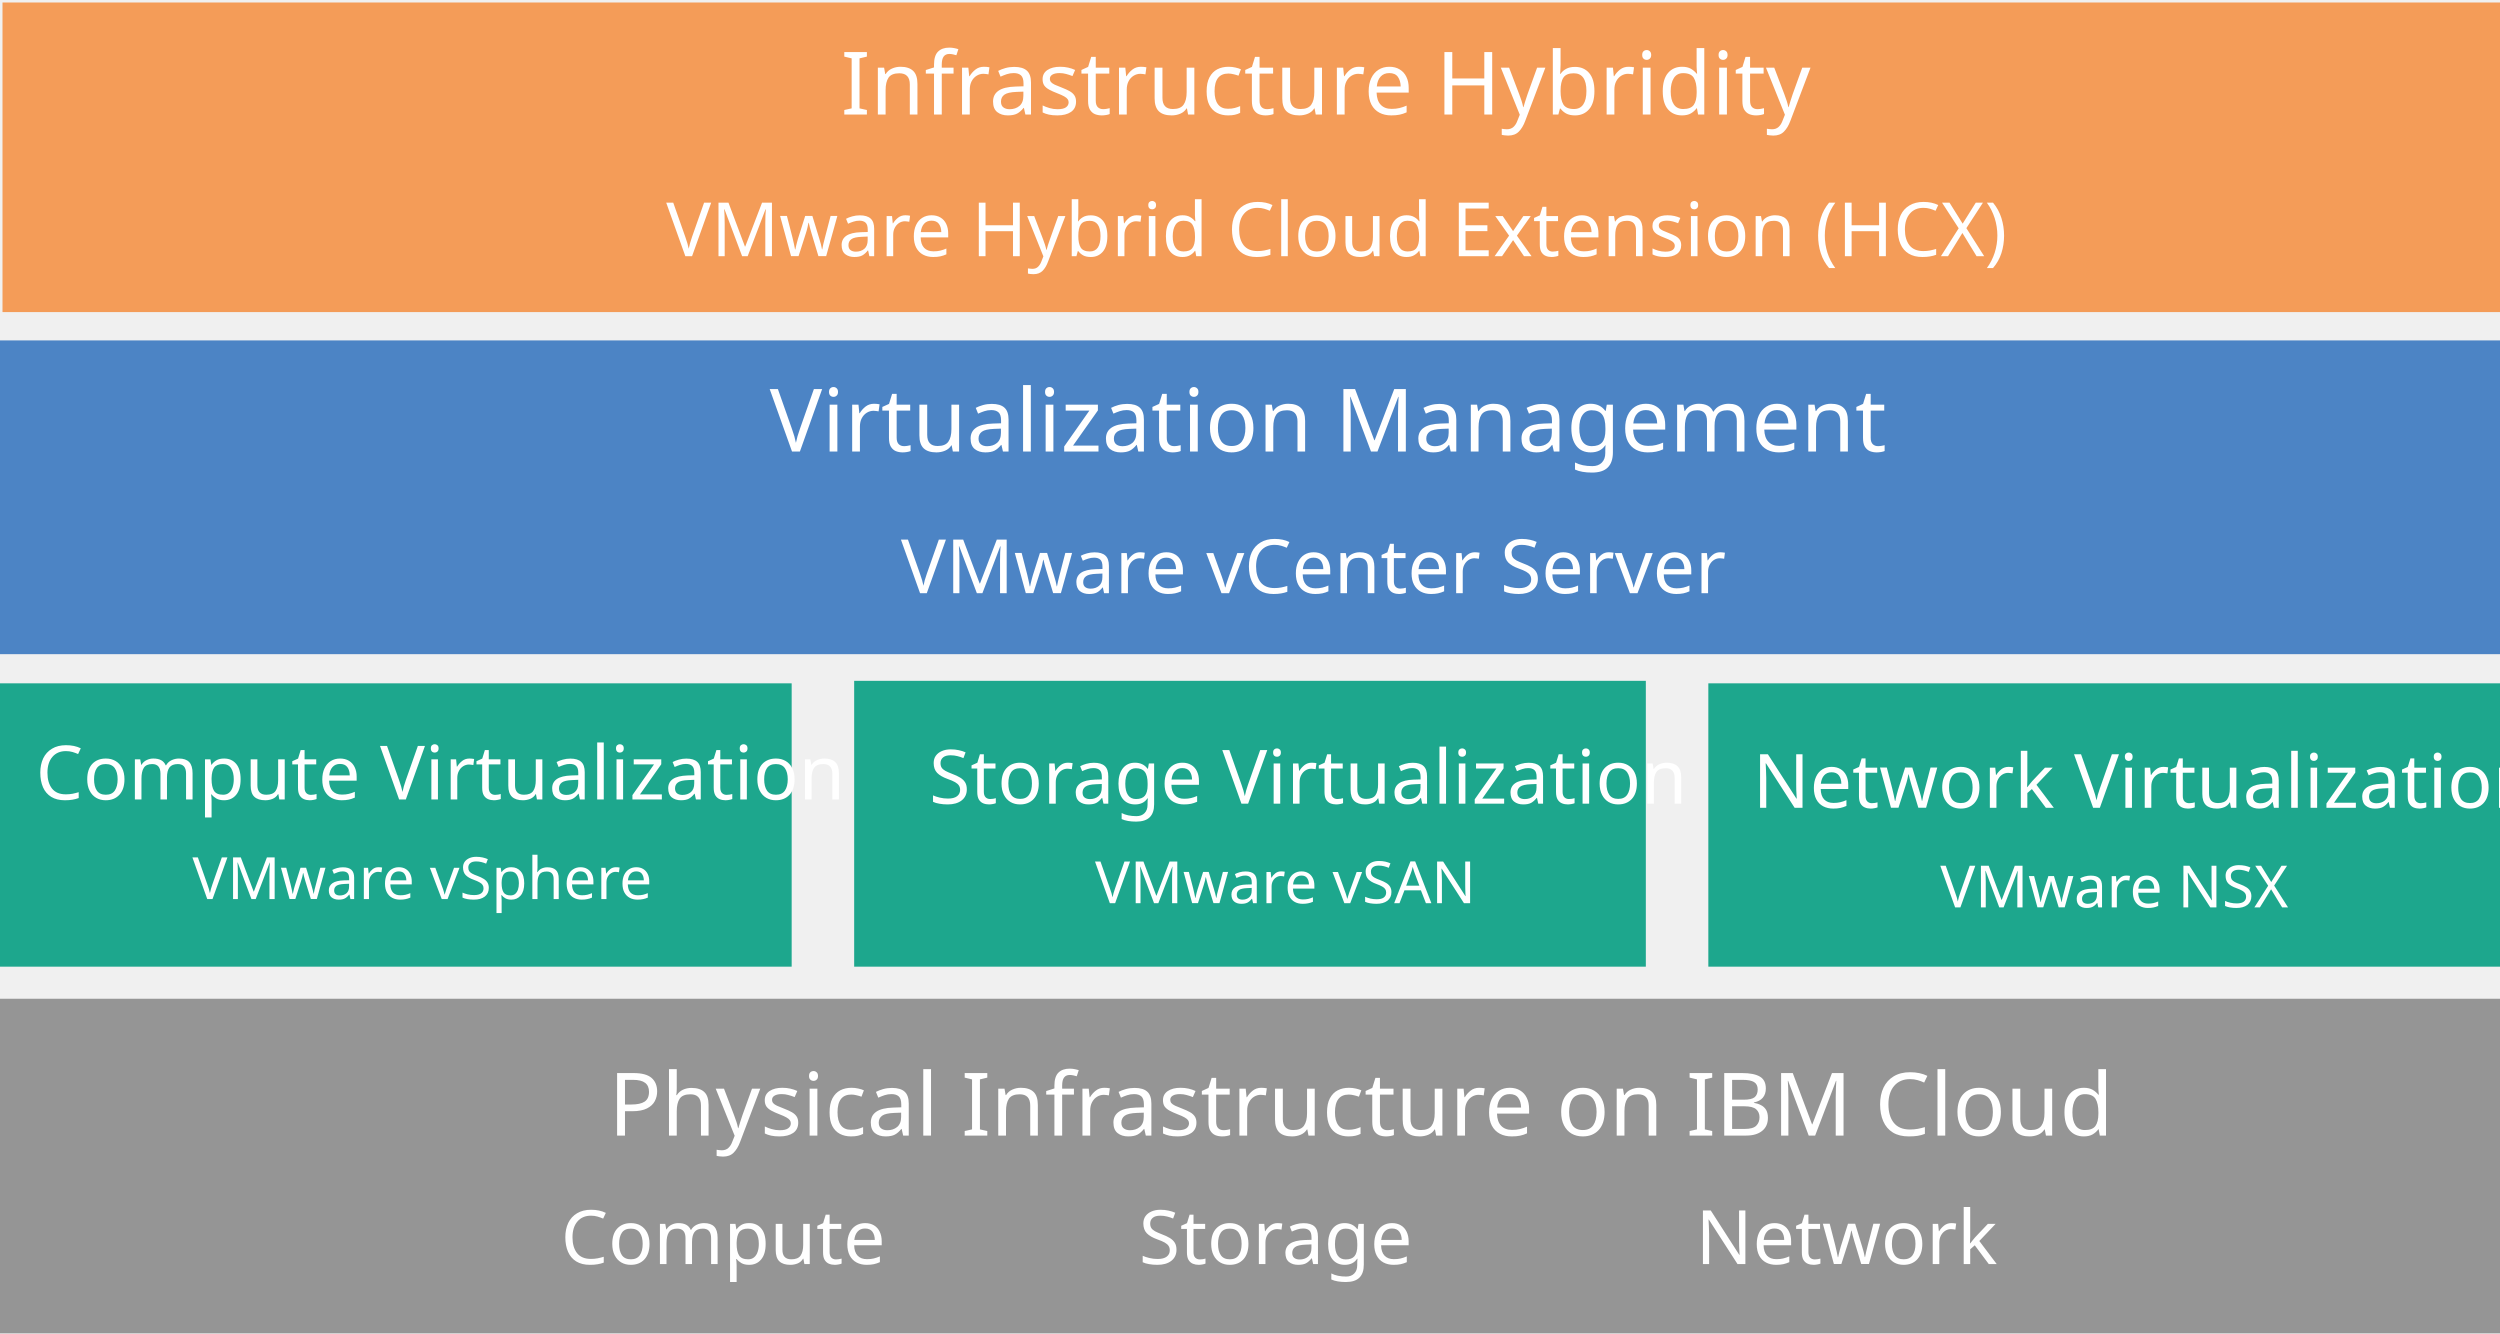
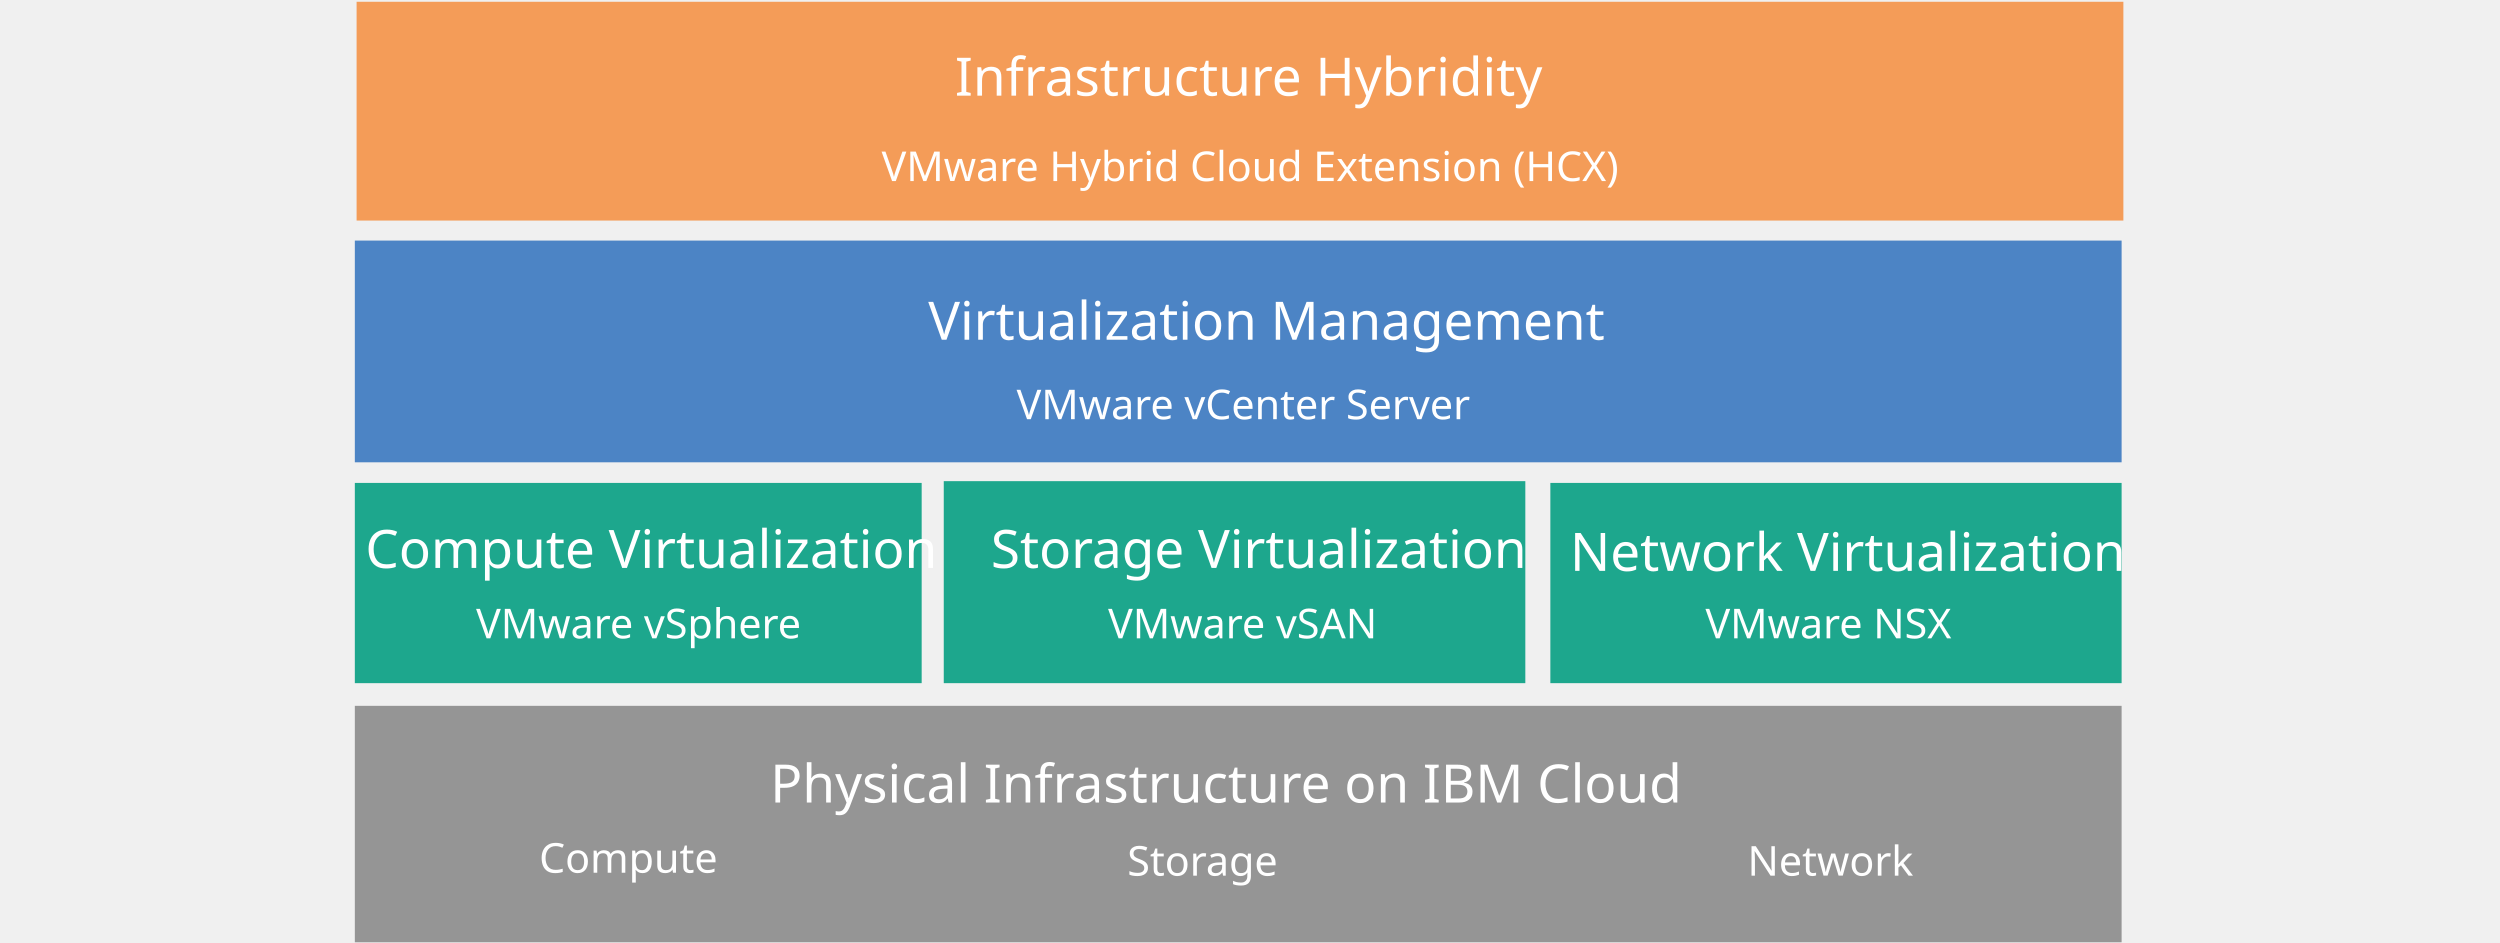
- <svg xmlns="http://www.w3.org/2000/svg" version="1.1" id="Layer_1" x="0px" y="0px" viewBox="0 0 600 320" style="enable-background:new 0 0 600 320;" xml:space="preserve">
+ <svg xmlns="http://www.w3.org/2000/svg" version="1.1" id="Layer_1" x="0px" y="0px" viewBox="0 0 849 320" style="enable-background:new 0 0 849 320;" xml:space="preserve">
  <style type="text/css">
	.st0{fill:#4C84C5;}
	.st1{fill:#F49C58;}
	.st2{fill:#959595;}
	.st3{fill:#1DA78D;}
	.st4{fill:#FFFFFF;}
- 	.st5{font-family:'Roboto-Light';}
- 	.st6{font-size:21px;}
- 	.st7{font-size:18px;}
- 	.st8{font-size:14px;}
+ 	.st5{font-family:'IBMPlexSans';}
+ 	.st6{font-size:18px;}
+ 	.st7{font-size:14px;}
</style>
-   <rect y="81.7" class="st0" width="600" height="75.3" />
-   <rect x="0.6" y="0.6" class="st1" width="600" height="74.3" />
-   <rect y="239.7" class="st2" width="600" height="80.3" />
-   <rect y="164" class="st3" width="190" height="68" />
-   <rect x="205" y="163.4" class="st3" width="190" height="68.6" />
-   <rect x="410" y="164" class="st3" width="190" height="68" />
-   <text transform="matrix(1 0 0 1 184.7242 108.3711)">
-     <tspan x="0" y="0" class="st4 st5 st6">Virtualization Management</tspan>
-     <tspan x="31.5" y="34" class="st4 st5 st7">VMware vCenter Server</tspan>
-   </text>
-   <text transform="matrix(1 0 0 1 8.5747 191.8755)">
-     <tspan x="0" y="0" class="st4 st5 st7">Compute Virtualization</tspan>
-     <tspan x="37.6" y="23.9" class="st4 st5 st8">VMware vSphere</tspan>
-   </text>
-   <text transform="matrix(1 0 0 1 223.0037 192.8755)">
-     <tspan x="0" y="0" class="st4 st5 st7">Storage Virtualization</tspan>
-     <tspan x="39.8" y="23.9" class="st4 st5 st8">VMware vSAN</tspan>
-   </text>
-   <text transform="matrix(1 0 0 1 420.666 193.8755)">
-     <tspan x="0" y="0" class="st4 st5 st7">Network Virtualization</tspan>
-     <tspan x="45" y="23.9" class="st4 st5 st8">VMware NSX </tspan>
-   </text>
-   <text transform="matrix(1 0 0 1 146.074 272.5371)" class="st4 st5 st6">Physical Infrastructure on IBM Cloud</text>
-   <text transform="matrix(1 0 0 1 201.7869 27.4924)">
-     <tspan x="0" y="0" class="st4 st5 st6">Infrastructure Hybridity</tspan>
-     <tspan x="-41.9" y="34" class="st4 st5 st7">VMware Hybrid Cloud Extension (HCX)</tspan>
-   </text>
-   <text transform="matrix(1 0 0 1 273.3247 303.3732)" class="st4 st5 st7">Storage</text>
-   <text transform="matrix(1 0 0 1 406.9552 303.3732)" class="st4 st5 st7">Network</text>
-   <text transform="matrix(1 0 0 1 134.5858 303.373)" class="st4 st5 st7">Compute</text>
+   <rect x="120.5" y="81.7" class="st0" width="600" height="75.3" />
+   <rect x="121.1" y="0.6" class="st1" width="600" height="74.3" />
+   <rect x="120.5" y="239.7" class="st2" width="600" height="80.3" />
+   <rect x="120.5" y="164" class="st3" width="192.5" height="68" />
+   <rect x="320.5" y="163.4" class="st3" width="197.5" height="68.6" />
+   <rect x="526.5" y="164" class="st3" width="194" height="68" />
+   <text transform="matrix(1 0 0 1 315.2242 115.3711)" class="st4 st5 st6">Virtualization Management</text>
+   <text transform="matrix(1 0 0 1 345.2242 142.3711)" class="st4 st5 st7">VMware vCenter Server</text>
+   <text transform="matrix(1 0 0 1 124.0747 192.8755)" class="st4 st5 st6">Compute Virtualization</text>
+   <text transform="matrix(1 0 0 1 161.6747 216.7755)" class="st4 st5 st7">VMware vSphere</text>
+   <text transform="matrix(1 0 0 1 336.5037 192.8755)" class="st4 st5 st6">Storage Virtualization</text>
+   <text transform="matrix(1 0 0 1 376.3037 216.7755)" class="st4 st5 st7">VMware vSAN</text>
+   <text transform="matrix(1 0 0 1 533.166 193.8755)" class="st4 st5 st6">Network Virtualization</text>
+   <text transform="matrix(1 0 0 1 579.166 216.7755)" class="st4 st5 st7">VMware NSX </text>
+   <text transform="matrix(1 0 0 1 261.574 272.5371)" class="st4 st5 st6">Physical Infrastructure on IBM Cloud</text>
+   <text transform="matrix(1 0 0 1 324.2869 32.4924)" class="st4 st5 st6">Infrastructure Hybridity</text>
+   <text transform="matrix(1 0 0 1 299.3869 61.4924)" class="st4 st5 st7">VMware Hybrid Cloud Extension (HCX)</text>
+   <text transform="matrix(1 0 0 1 382.8247 297.3732)" class="st4 st5 st7">Storage</text>
+   <text transform="matrix(1 0 0 1 593.4552 297.3732)" class="st4 st5 st7">Network</text>
+   <text transform="matrix(1 0 0 1 183.0858 296.373)" class="st4 st5 st7">Compute</text>
</svg>
